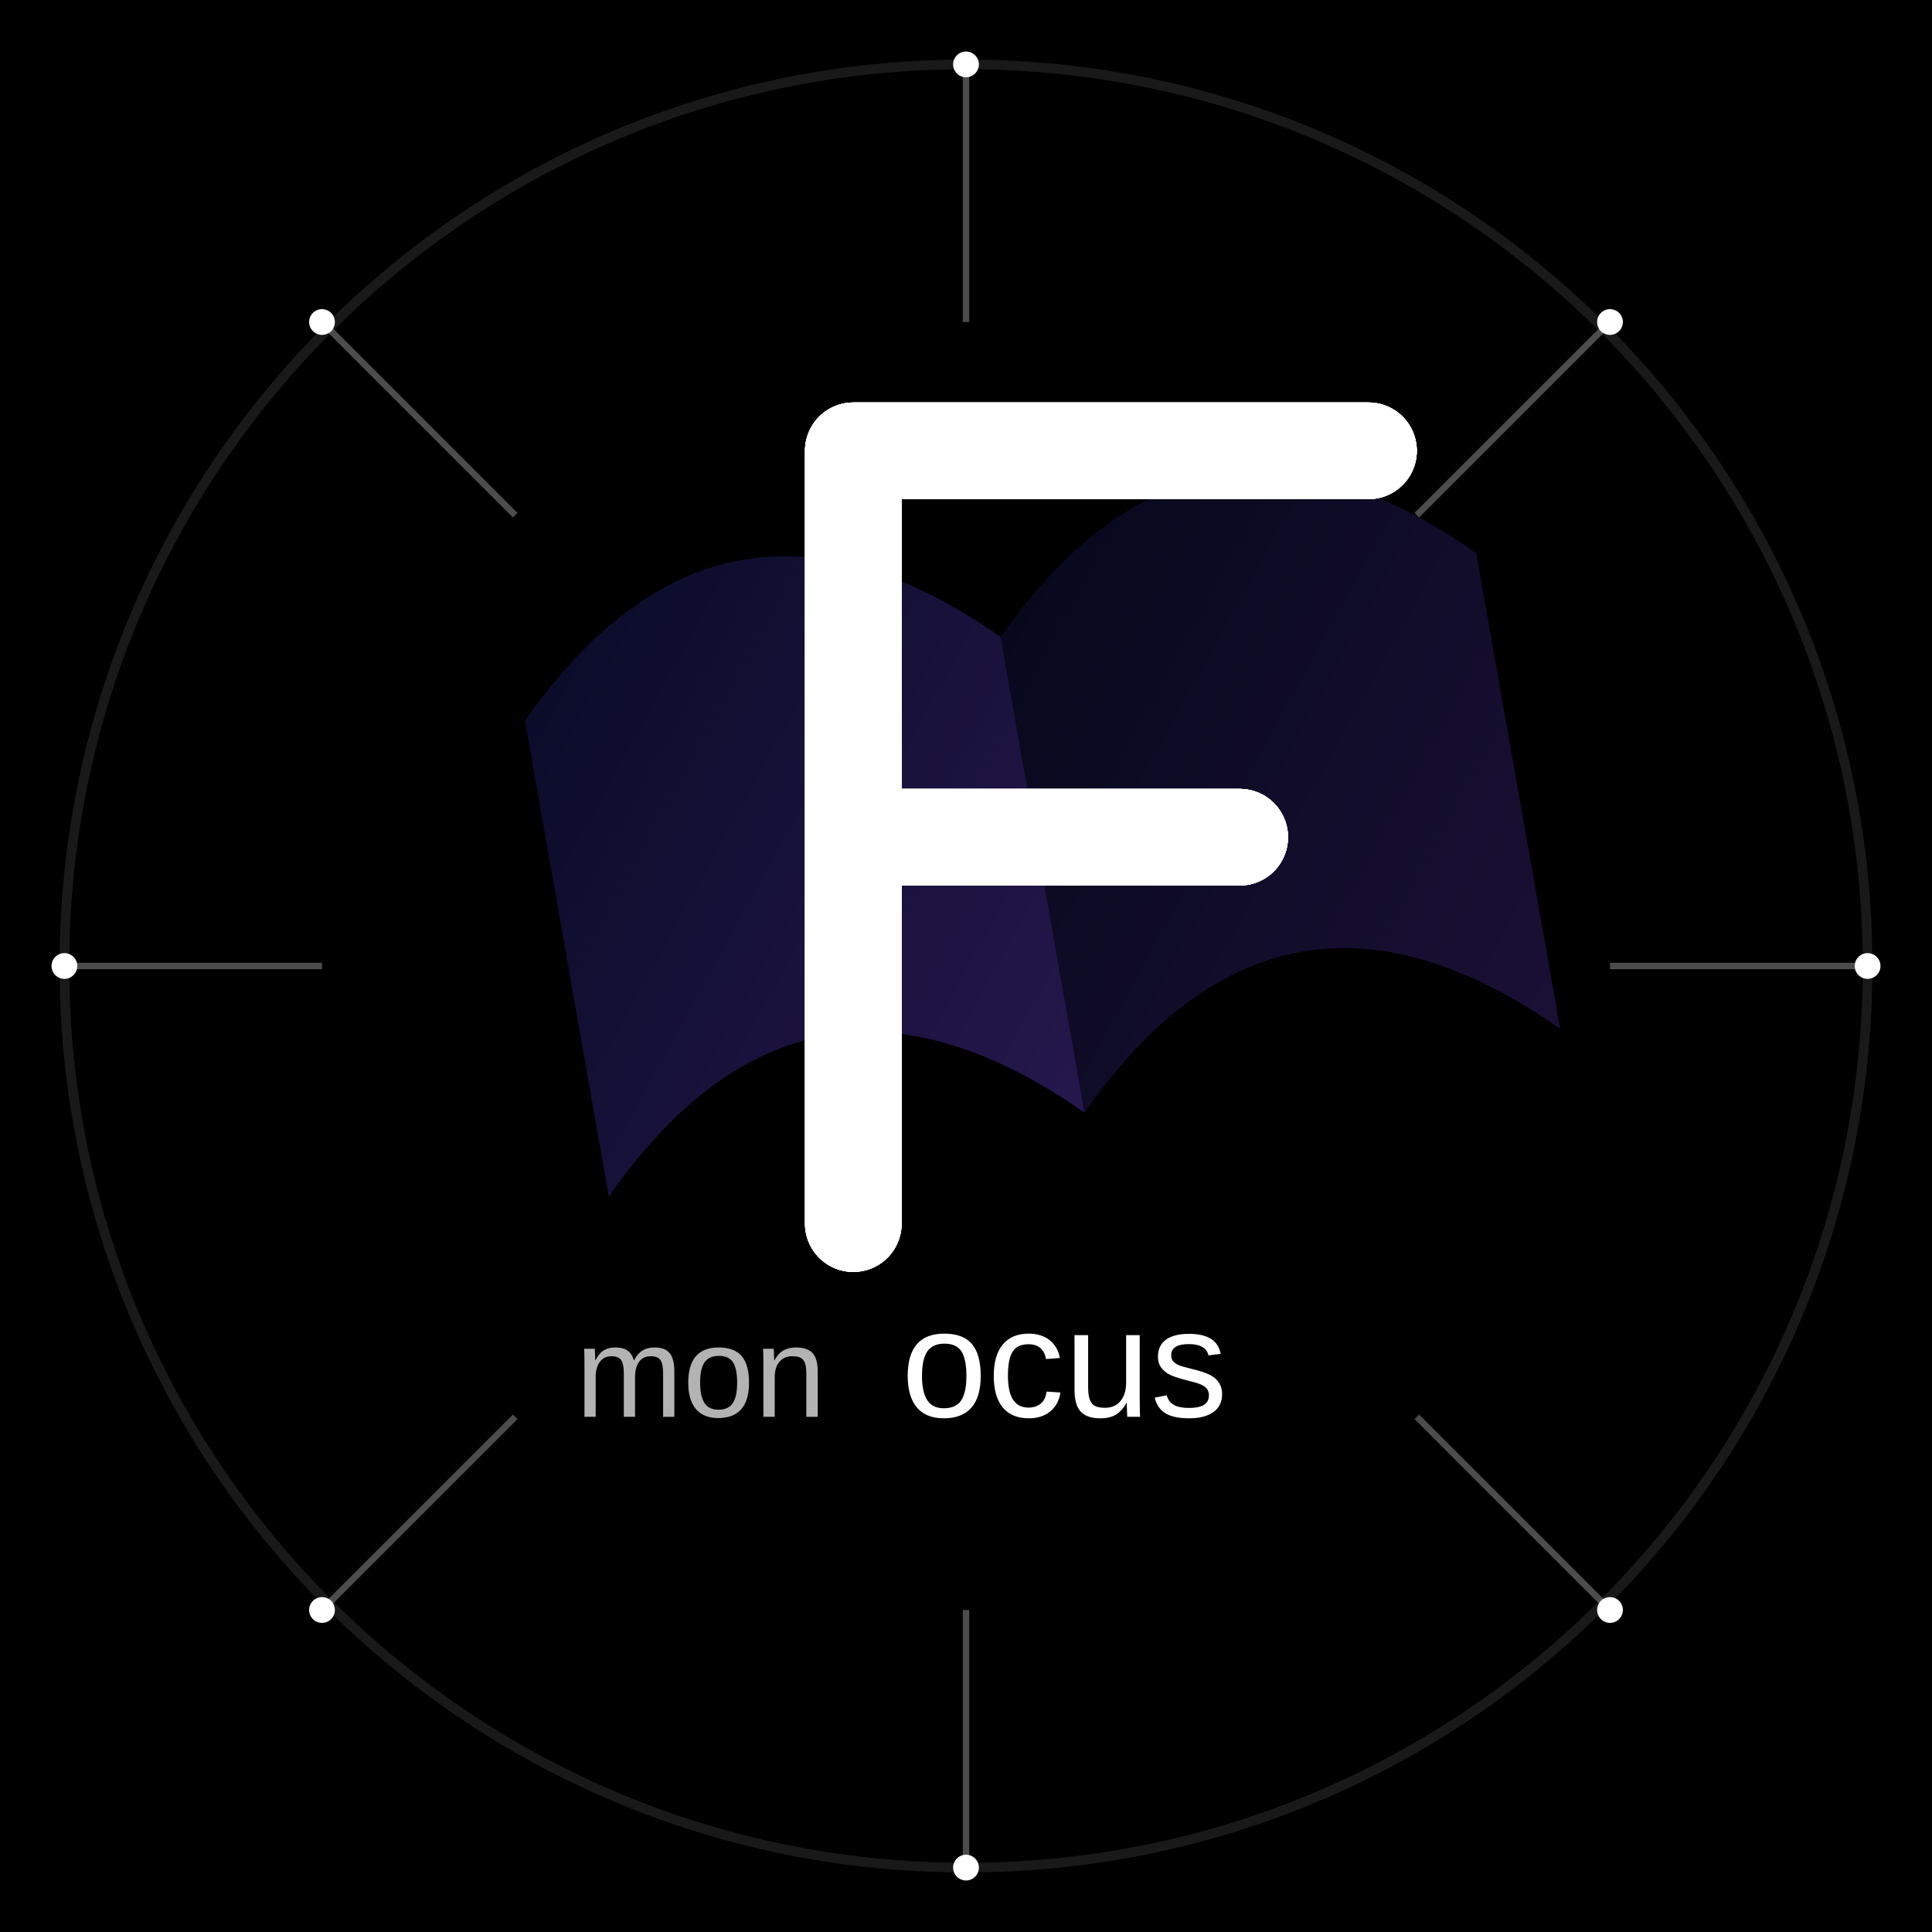
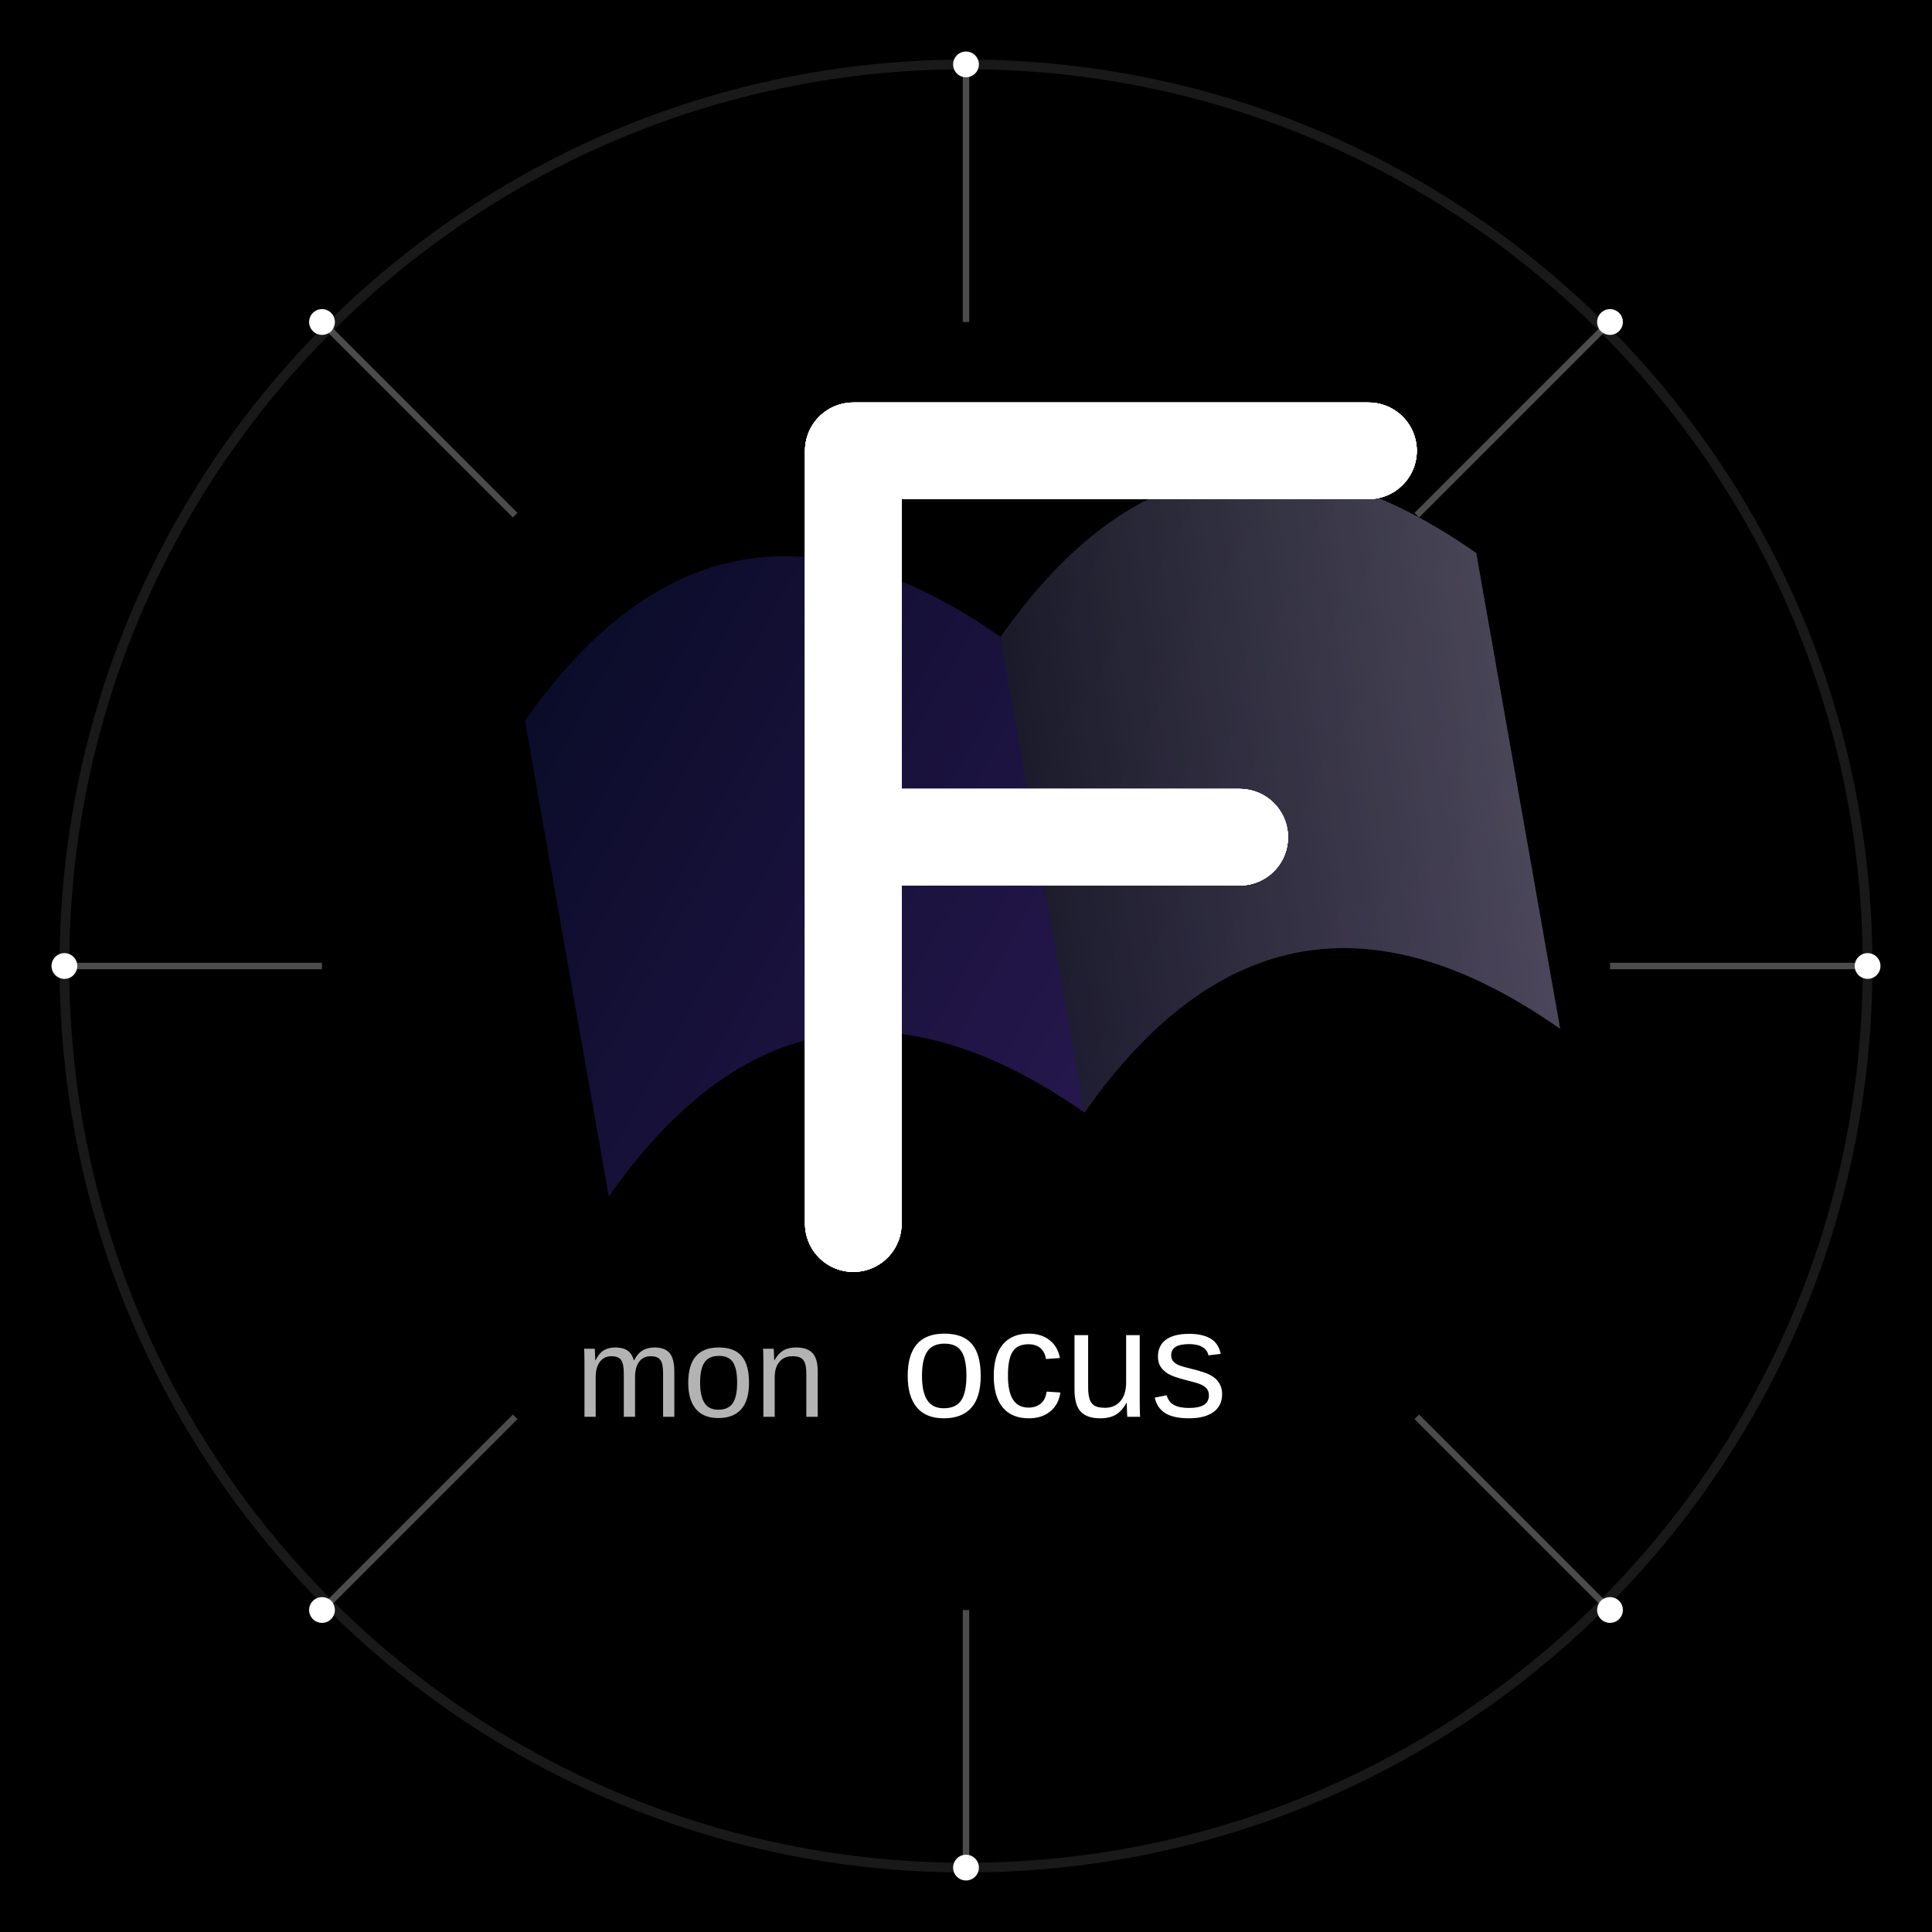
<svg xmlns="http://www.w3.org/2000/svg" viewBox="0 0 600 600">
  <defs>
    <style>
      @keyframes moveF {
        0% { transform: translateZ(0px); opacity: 1; }
        100% { transform: translateZ(-200px); opacity: 0; }
      }
      .f-letter {
        animation: moveF 2s linear infinite;
      }
      .f-letter:nth-child(2) { animation-delay: -0.4s; }
      .f-letter:nth-child(3) { animation-delay: -0.8s; }
      .f-letter:nth-child(4) { animation-delay: -1.2s; }
      .f-letter:nth-child(5) { animation-delay: -1.6s; }
    </style>
    <linearGradient id="bookGradient" x1="0%" y1="0%" x2="100%" y2="100%">
      <stop offset="0%" style="stop-color:#1a237e;stop-opacity:0.3" />
      <stop offset="100%" style="stop-color:#7c4dff;stop-opacity:0.3" />
    </linearGradient>
+     <linearGradient id="pageGradient" x1="0%" y1="0%" x2="100%" y2="0%">
+       <stop offset="0%" style="stop-color:#ffffff;stop-opacity:0.1" />
+       <stop offset="100%" style="stop-color:#ffffff;stop-opacity:0.3" />
+     </linearGradient>
  </defs>
  <rect width="100%" height="100%" fill="black" />
  <g transform="translate(150, 150) scale(1.5) rotate(-10)">
    <path d="M0 50 Q50 0 100 50 L100 150 Q50 100 0 150 Z" fill="url(#bookGradient)" />
    <path d="M100 50 Q150 0 200 50 L200 150 Q150 100 100 150 Z" fill="url(#bookGradient)" opacity="0.7" />
+     <g>
+       <animateTransform attributeName="transform" type="rotate" values="0 100 100; 0 100 100; -180 100 100; -180 100 100" keyTimes="0; 0.7; 0.9; 1" dur="13s" repeatCount="indefinite" />
+       <path d="M100 50 Q150 0 200 50 L200 150 Q150 100 100 150 Z" fill="url(#pageGradient)">
+         <animate attributeName="d" values="M100 50 Q150 0 200 50 L200 150 Q150 100 100 150 Z;                   M100 50 Q150 0 200 50 L200 150 Q150 100 100 150 Z;                   M100 50 Q125 25 150 50 L150 150 Q125 125 100 150 Z;                   M100 50 Q100 50 100 50 L100 150 Q100 150 100 150 Z;                   M100 50 Q100 50 100 50 L100 150 Q100 150 100 150 Z" keyTimes="0; 0.7; 0.8; 0.9; 1" dur="13s" repeatCount="indefinite" />
+       </path>
+       <path d="M100 50 Q150 0 200 50 L200 150 Q150 100 100 150 Z" fill="rgba(0,0,0,0.2)">
+         <animate attributeName="d" values="M100 50 Q150 0 200 50 L200 150 Q150 100 100 150 Z;                   M100 50 Q150 0 200 50 L200 150 Q150 100 100 150 Z;                   M100 50 Q125 25 150 50 L150 150 Q125 125 100 150 Z;                   M100 50 Q100 50 100 50 L100 150 Q100 150 100 150 Z;                   M100 50 Q75 75 50 50 L50 150 Q75 125 100 150 Z;                   M100 50 Q50 0 0 50 L0 150 Q50 100 100 150 Z;                   M100 50 Q50 0 0 50 L0 150 Q50 100 100 150 Z" keyTimes="0; 0.7; 0.8; 0.85; 0.9; 0.95; 1" dur="13s" repeatCount="indefinite" />
+         <animate attributeName="opacity" values="0; 0; 0.2; 0.5; 0.2; 0; 0" keyTimes="0; 0.7; 0.8; 0.85; 0.9; 0.95; 1" dur="13s" repeatCount="indefinite" />
+       </path>
+     </g>
  </g>
  <circle cx="300" cy="300" r="280" fill="none" stroke="rgba(255,255,255,0.1)" stroke-width="3" />
  <g transform="translate(345 260)">
    <g class="f-letter">
      <path d="M-80 -120 L80 -120 M-80 -120 L-80 120 M-80 0 L40 0" stroke="white" stroke-width="30" stroke-linecap="round" />
    </g>
    <g class="f-letter">
      <path d="M-80 -120 L80 -120 M-80 -120 L-80 120 M-80 0 L40 0" stroke="white" stroke-width="30" stroke-linecap="round" />
    </g>
    <g class="f-letter">
      <path d="M-80 -120 L80 -120 M-80 -120 L-80 120 M-80 0 L40 0" stroke="white" stroke-width="30" stroke-linecap="round" />
    </g>
    <g class="f-letter">
      <path d="M-80 -120 L80 -120 M-80 -120 L-80 120 M-80 0 L40 0" stroke="white" stroke-width="30" stroke-linecap="round" />
    </g>
    <g class="f-letter">
      <path d="M-80 -120 L80 -120 M-80 -120 L-80 120 M-80 0 L40 0" stroke="white" stroke-width="30" stroke-linecap="round" />
    </g>
  </g>
  <text x="280" y="440" font-family="Arial, sans-serif" font-size="48" fill="white" text-anchor="middle">
    <tspan font-size="40" fill="rgba(255,255,255,0.7)">mon</tspan>
    <tspan dx="10" font-size="48">ocus</tspan>
  </text>
  <g stroke="rgba(255,255,255,0.3)" stroke-width="2">
    <line x1="300" y1="20" x2="300" y2="100" />
    <line x1="580" y1="300" x2="500" y2="300" />
    <line x1="300" y1="580" x2="300" y2="500" />
    <line x1="20" y1="300" x2="100" y2="300" />
    <line x1="100" y1="100" x2="160" y2="160" />
    <line x1="500" y1="100" x2="440" y2="160" />
    <line x1="500" y1="500" x2="440" y2="440" />
    <line x1="100" y1="500" x2="160" y2="440" />
  </g>
  <g fill="white">
    <circle cx="300" cy="20" r="4" />
    <circle cx="580" cy="300" r="4" />
    <circle cx="300" cy="580" r="4" />
    <circle cx="20" cy="300" r="4" />
    <circle cx="100" cy="100" r="4" />
    <circle cx="500" cy="100" r="4" />
    <circle cx="500" cy="500" r="4" />
    <circle cx="100" cy="500" r="4" />
  </g>
</svg>
